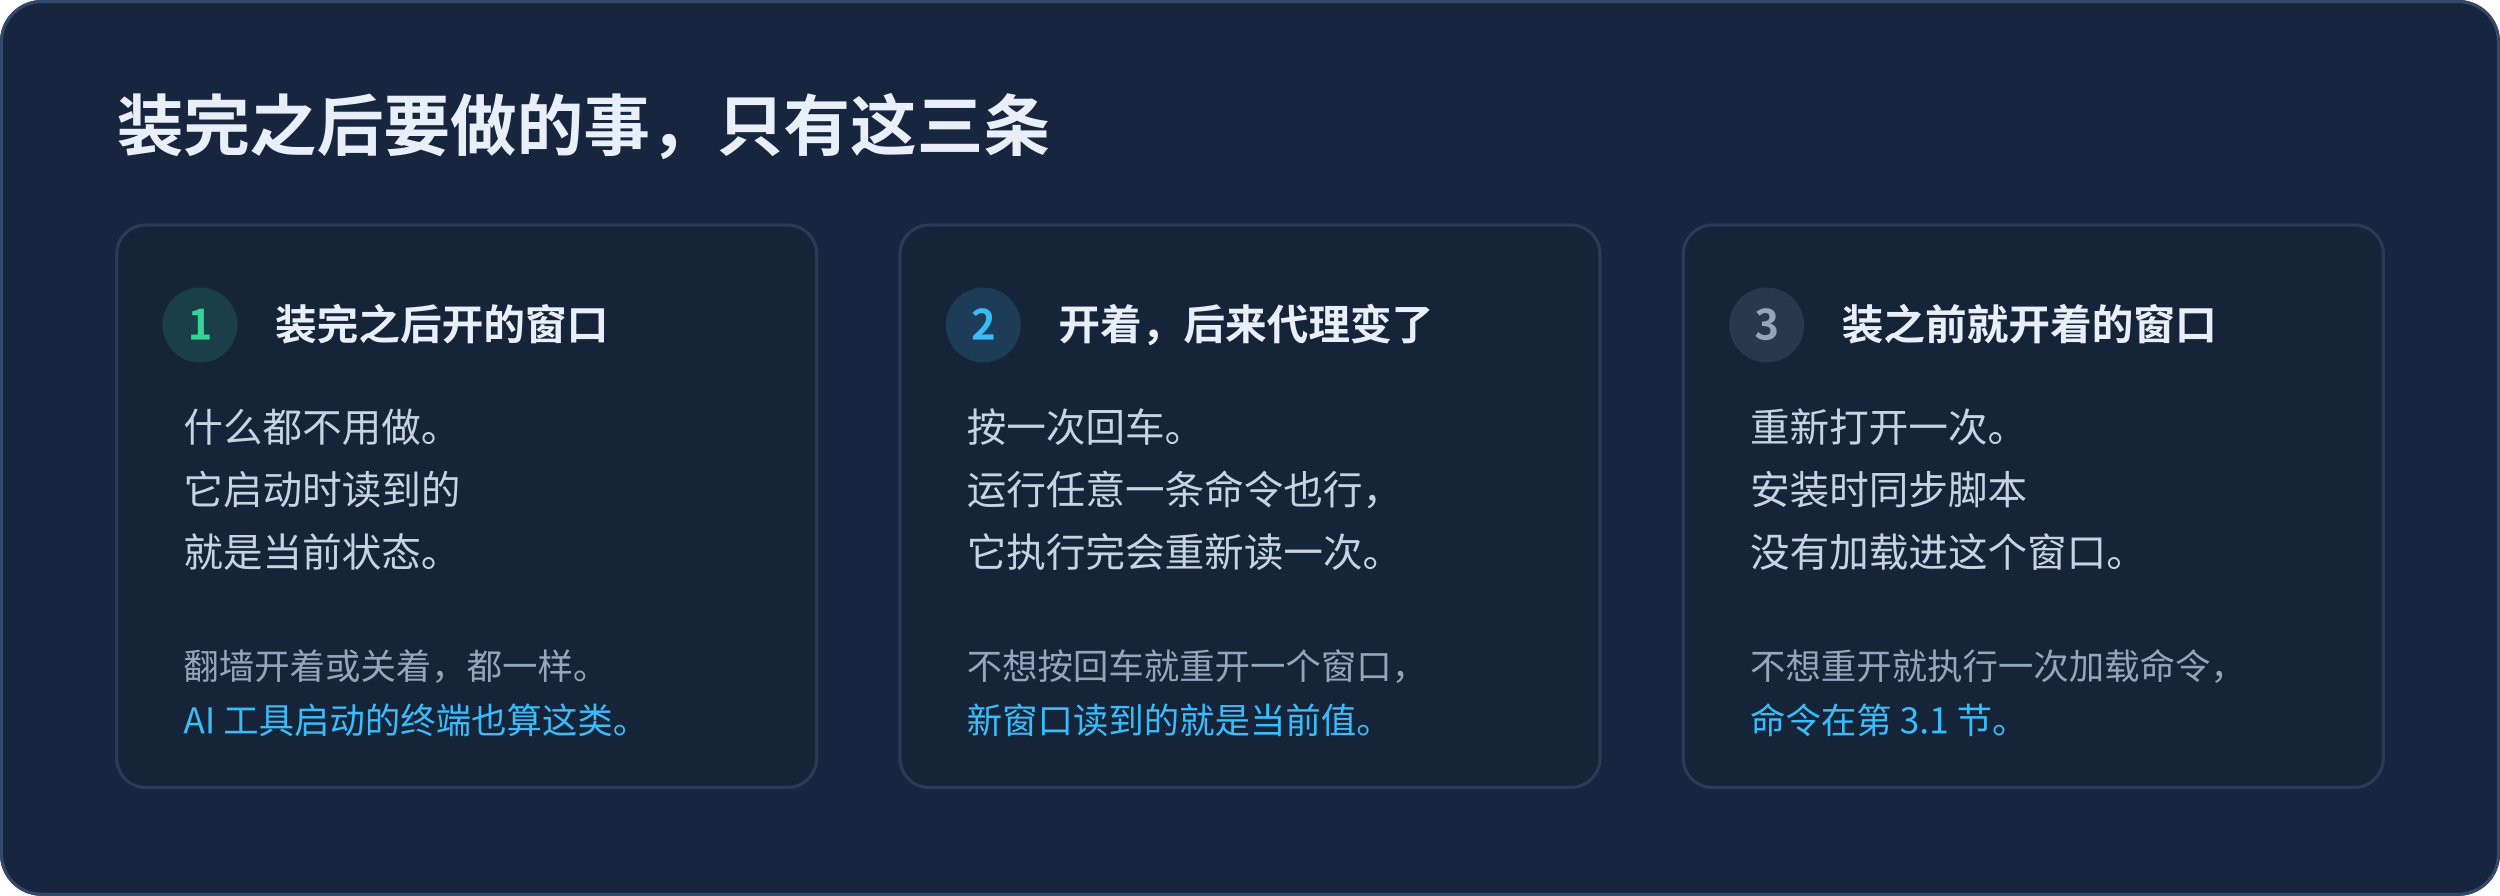
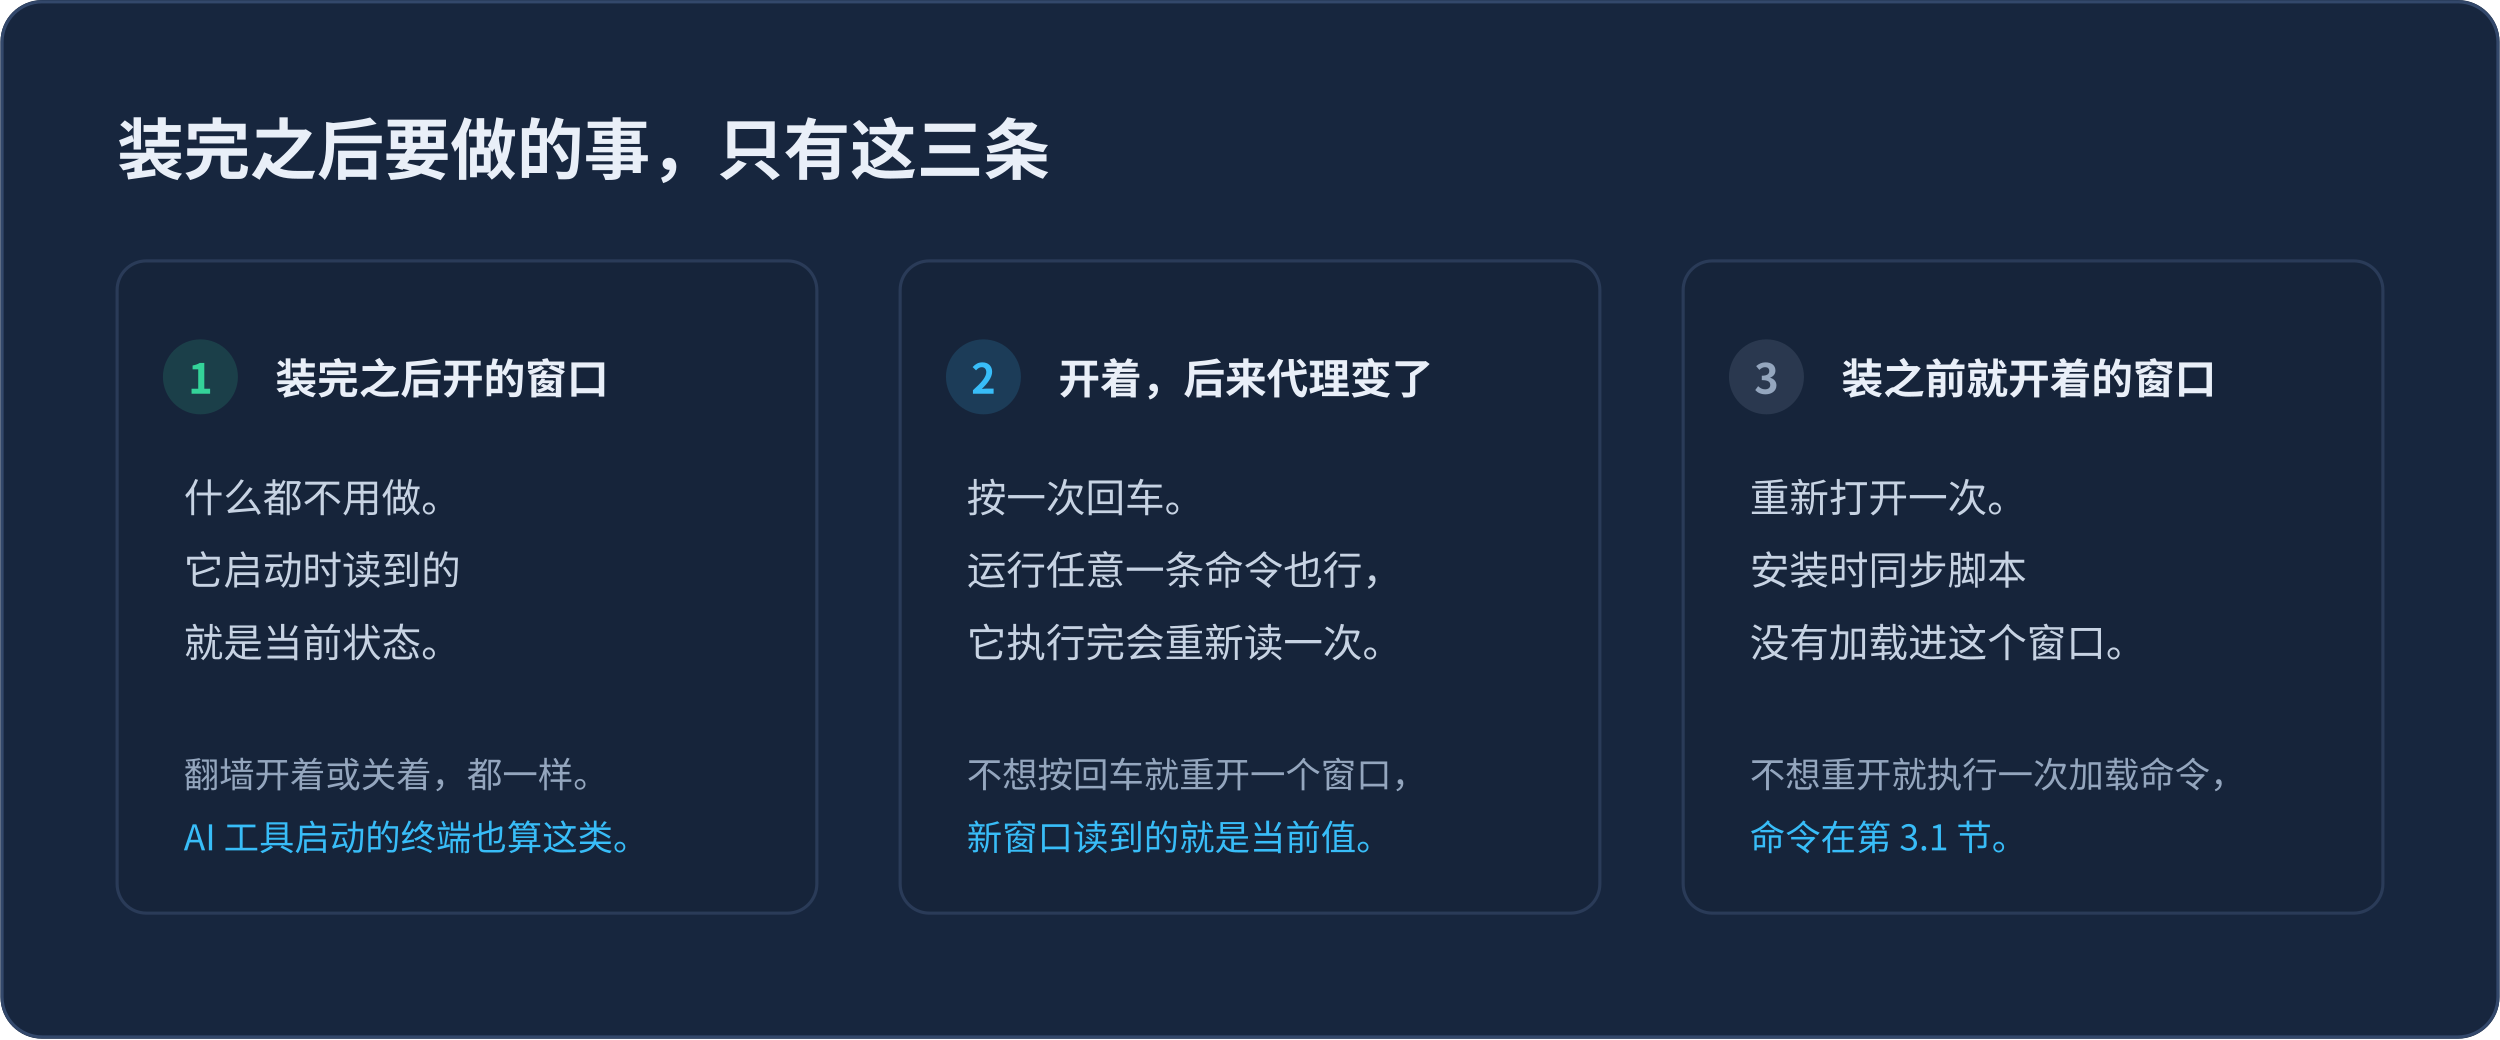
- <svg xmlns="http://www.w3.org/2000/svg" width="1200" height="430" viewBox="0 0 1200 430" role="img" aria-labelledby="qsTitle qsDesc">
-   <rect width="1200" height="430" rx="20" fill="#17263E" />
-   <rect x="0.75" y="0.75" width="1198.5" height="428.5" rx="19.25" fill="none" stroke="#33486B" stroke-width="1.5" />
+ <svg xmlns="http://www.w3.org/2000/svg" width="1200" height="498.8" viewBox="0 0 1200 499" role="img" aria-labelledby="qsTitle qsDesc">
+   <rect width="1200" height="498.8" rx="20" fill="#17263E" />
+   <rect x="0.75" y="0.87" width="1198.5" height="497.06" rx="19.25" fill="none" stroke="#33486B" stroke-width="1.5" />
  <g id="heading">
-     <text x="56" y="72" font-size="32" font-weight="700" fill="#E9EFF8">装完之后要做的事，只有这三条</text>
+     <text x="56" y="83.52" font-size="32" font-weight="700" fill="#E9EFF8">装完之后要做的事，只有这三条</text>
  </g>
  <g id="cards" fill="none" stroke="#2A3B58" stroke-width="1.5">
-     <rect x="56" y="108" width="336" height="270" rx="14" fill="#16243A" />
-     <rect x="432" y="108" width="336" height="270" rx="14" fill="#16243A" />
-     <rect x="808" y="108" width="336" height="270" rx="14" fill="#16243A" />
+     <rect x="56" y="125.28" width="336" height="313.2" rx="14" fill="#16243A" />
+     <rect x="432" y="125.28" width="336" height="313.2" rx="14" fill="#16243A" />
+     <rect x="808" y="125.28" width="336" height="313.2" rx="14" fill="#16243A" />
  </g>
  <g id="card1" font-family="-apple-system, BlinkMacSystemFont, 'Segoe UI', 'PingFang SC', 'Microsoft YaHei', 'Noto Sans CJK SC', sans-serif">
-     <circle cx="96" cy="156" r="18" fill="#34D399" opacity="0.16" />
-     <text x="96" y="163" font-size="20" font-weight="700" fill="#34D399" text-anchor="middle">1</text>
-     <text x="132" y="163" font-size="20" font-weight="700" fill="#E9EFF8">装完之后开的窗口</text>
-     <text x="88" y="212" font-size="19" fill="#C7D3E3">什么都不用做。</text>
-     <text x="88" y="242" font-size="19" fill="#C7D3E3">它启动时读到的</text>
-     <text x="88" y="272" font-size="19" fill="#C7D3E3">就是当前状态。</text>
-     <text x="88" y="326" font-size="17" fill="#94A6BE">翻墙开着或关着，都一样。</text>
-     <text x="88" y="352" font-size="17" fill="#38BDF8">AI 工具启动的终端也算这类。</text>
+     <circle cx="96" cy="180.96" r="18" fill="#34D399" opacity="0.16" />
+     <text x="96" y="189.08" font-size="20" font-weight="700" fill="#34D399" text-anchor="middle">1</text>
+     <text x="132" y="189.08" font-size="20" font-weight="700" fill="#E9EFF8">装完之后开的窗口</text>
+     <text x="88" y="245.92" font-size="19" fill="#C7D3E3">什么都不用做。</text>
+     <text x="88" y="280.72" font-size="19" fill="#C7D3E3">它启动时读到的</text>
+     <text x="88" y="315.52" font-size="19" fill="#C7D3E3">就是当前状态。</text>
+     <text x="88" y="378.16" font-size="17" fill="#94A6BE">翻墙开着或关着，都一样。</text>
+     <text x="88" y="408.32" font-size="17" fill="#38BDF8">AI 工具启动的终端也算这类。</text>
  </g>
  <g id="card2" font-family="-apple-system, BlinkMacSystemFont, 'Segoe UI', 'PingFang SC', 'Microsoft YaHei', 'Noto Sans CJK SC', sans-serif">
-     <circle cx="472" cy="156" r="18" fill="#38BDF8" opacity="0.16" />
-     <text x="472" y="163" font-size="20" font-weight="700" fill="#38BDF8" text-anchor="middle">2</text>
-     <text x="508" y="163" font-size="20" font-weight="700" fill="#E9EFF8">开着，后来代理变了</text>
-     <text x="464" y="212" font-size="19" fill="#C7D3E3">按一次回车。</text>
-     <text x="464" y="242" font-size="19" fill="#C7D3E3">运行任意一条命令也行，</text>
-     <text x="464" y="272" font-size="19" fill="#C7D3E3">它执行完会重新读一次。</text>
-     <text x="464" y="326" font-size="17" fill="#94A6BE">不想按回车就重开一个窗口，</text>
-     <text x="464" y="352" font-size="17" fill="#38BDF8">新窗口读到的就是当前值。</text>
+     <circle cx="472" cy="180.96" r="18" fill="#38BDF8" opacity="0.16" />
+     <text x="472" y="189.08" font-size="20" font-weight="700" fill="#38BDF8" text-anchor="middle">2</text>
+     <text x="508" y="189.08" font-size="20" font-weight="700" fill="#E9EFF8">开着，后来代理变了</text>
+     <text x="464" y="245.92" font-size="19" fill="#C7D3E3">按一次回车。</text>
+     <text x="464" y="280.72" font-size="19" fill="#C7D3E3">运行任意一条命令也行，</text>
+     <text x="464" y="315.52" font-size="19" fill="#C7D3E3">它执行完会重新读一次。</text>
+     <text x="464" y="378.16" font-size="17" fill="#94A6BE">不想按回车就重开一个窗口，</text>
+     <text x="464" y="408.32" font-size="17" fill="#38BDF8">新窗口读到的就是当前值。</text>
  </g>
  <g id="card3" font-family="-apple-system, BlinkMacSystemFont, 'Segoe UI', 'PingFang SC', 'Microsoft YaHei', 'Noto Sans CJK SC', sans-serif">
-     <circle cx="848" cy="156" r="18" fill="#94A6BE" opacity="0.16" />
-     <text x="848" y="163" font-size="20" font-weight="700" fill="#94A6BE" text-anchor="middle">3</text>
-     <text x="884" y="163" font-size="20" font-weight="700" fill="#E9EFF8">装之前就开着的窗口</text>
-     <text x="840" y="212" font-size="19" fill="#C7D3E3">重新打开一次。</text>
-     <text x="840" y="242" font-size="19" fill="#C7D3E3">安装时同步脚本</text>
-     <text x="840" y="272" font-size="19" fill="#C7D3E3">没有加载进这个窗口。</text>
-     <text x="840" y="326" font-size="17" fill="#94A6BE">不想重开就执行一次加载命令，</text>
-     <text x="840" y="352" font-size="17" fill="#38BDF8">命令在第 3.1 节。</text>
+     <circle cx="848" cy="180.96" r="18" fill="#94A6BE" opacity="0.16" />
+     <text x="848" y="189.08" font-size="20" font-weight="700" fill="#94A6BE" text-anchor="middle">3</text>
+     <text x="884" y="189.08" font-size="20" font-weight="700" fill="#E9EFF8">装之前就开着的窗口</text>
+     <text x="840" y="245.92" font-size="19" fill="#C7D3E3">重新打开一次。</text>
+     <text x="840" y="280.72" font-size="19" fill="#C7D3E3">安装时同步脚本</text>
+     <text x="840" y="315.52" font-size="19" fill="#C7D3E3">没有加载进这个窗口。</text>
+     <text x="840" y="378.16" font-size="17" fill="#94A6BE">不想重开就执行一次加载命令，</text>
+     <text x="840" y="408.32" font-size="17" fill="#38BDF8">命令在第 3.1 节。</text>
  </g>
</svg>
